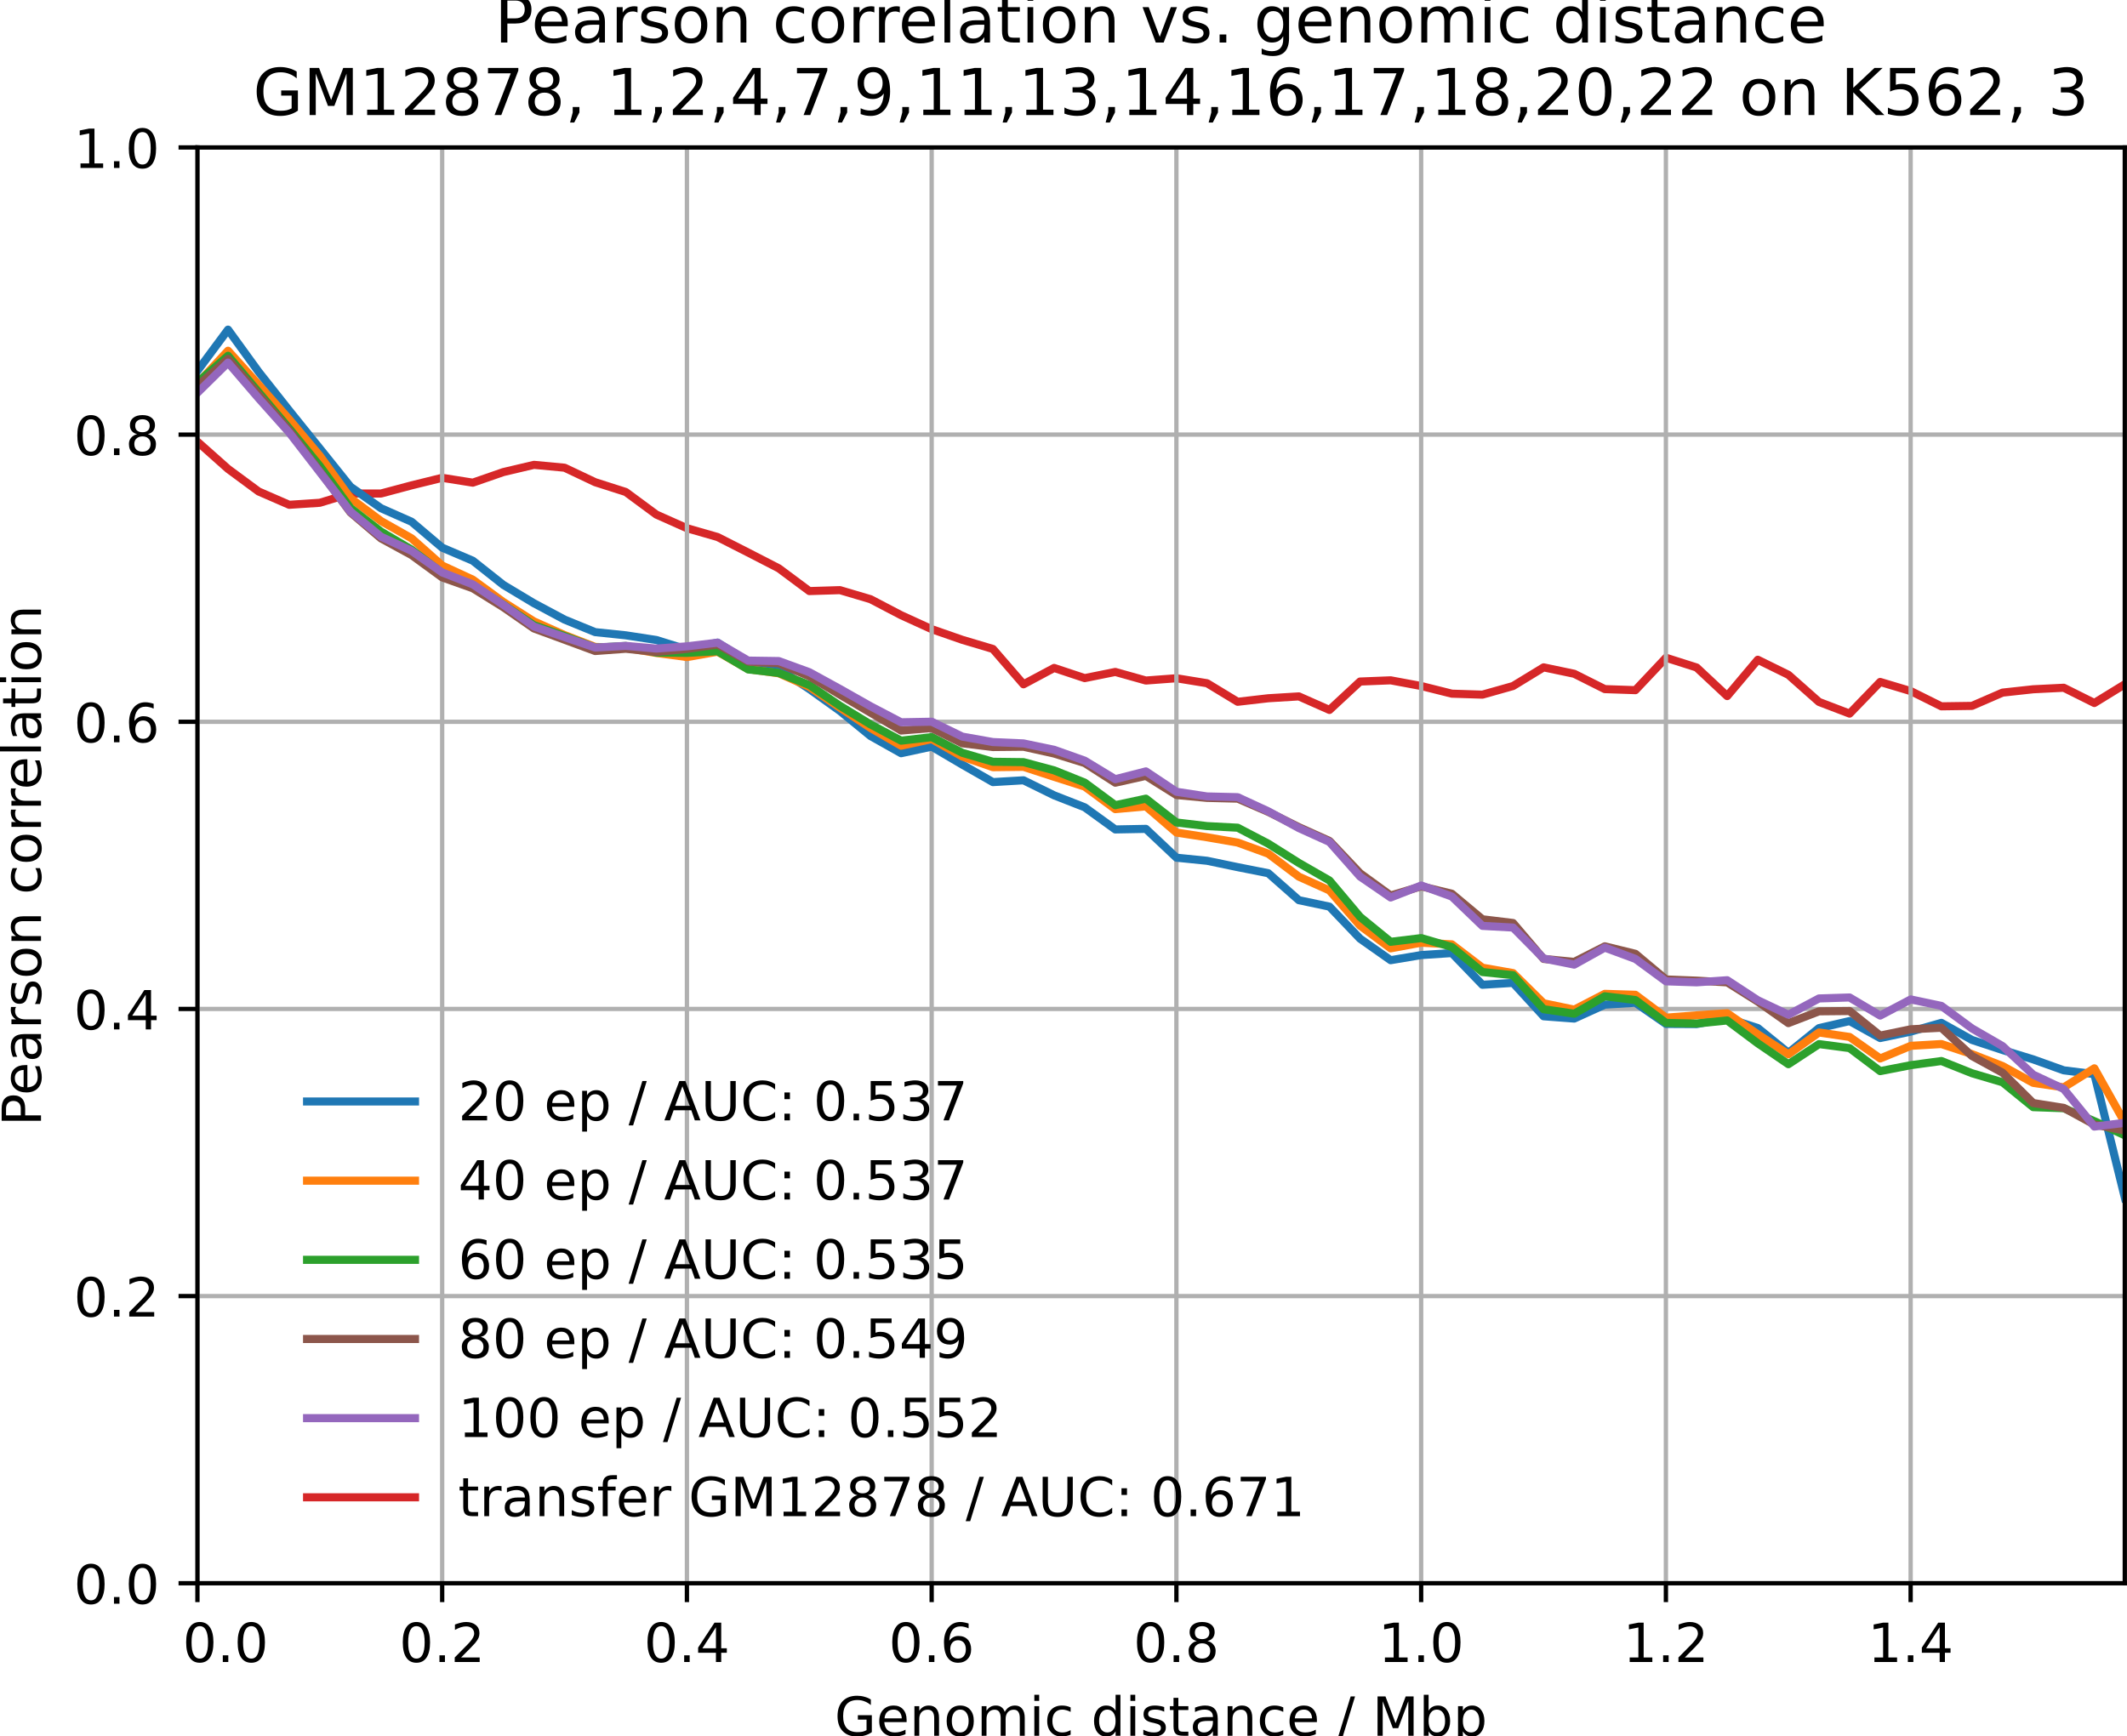
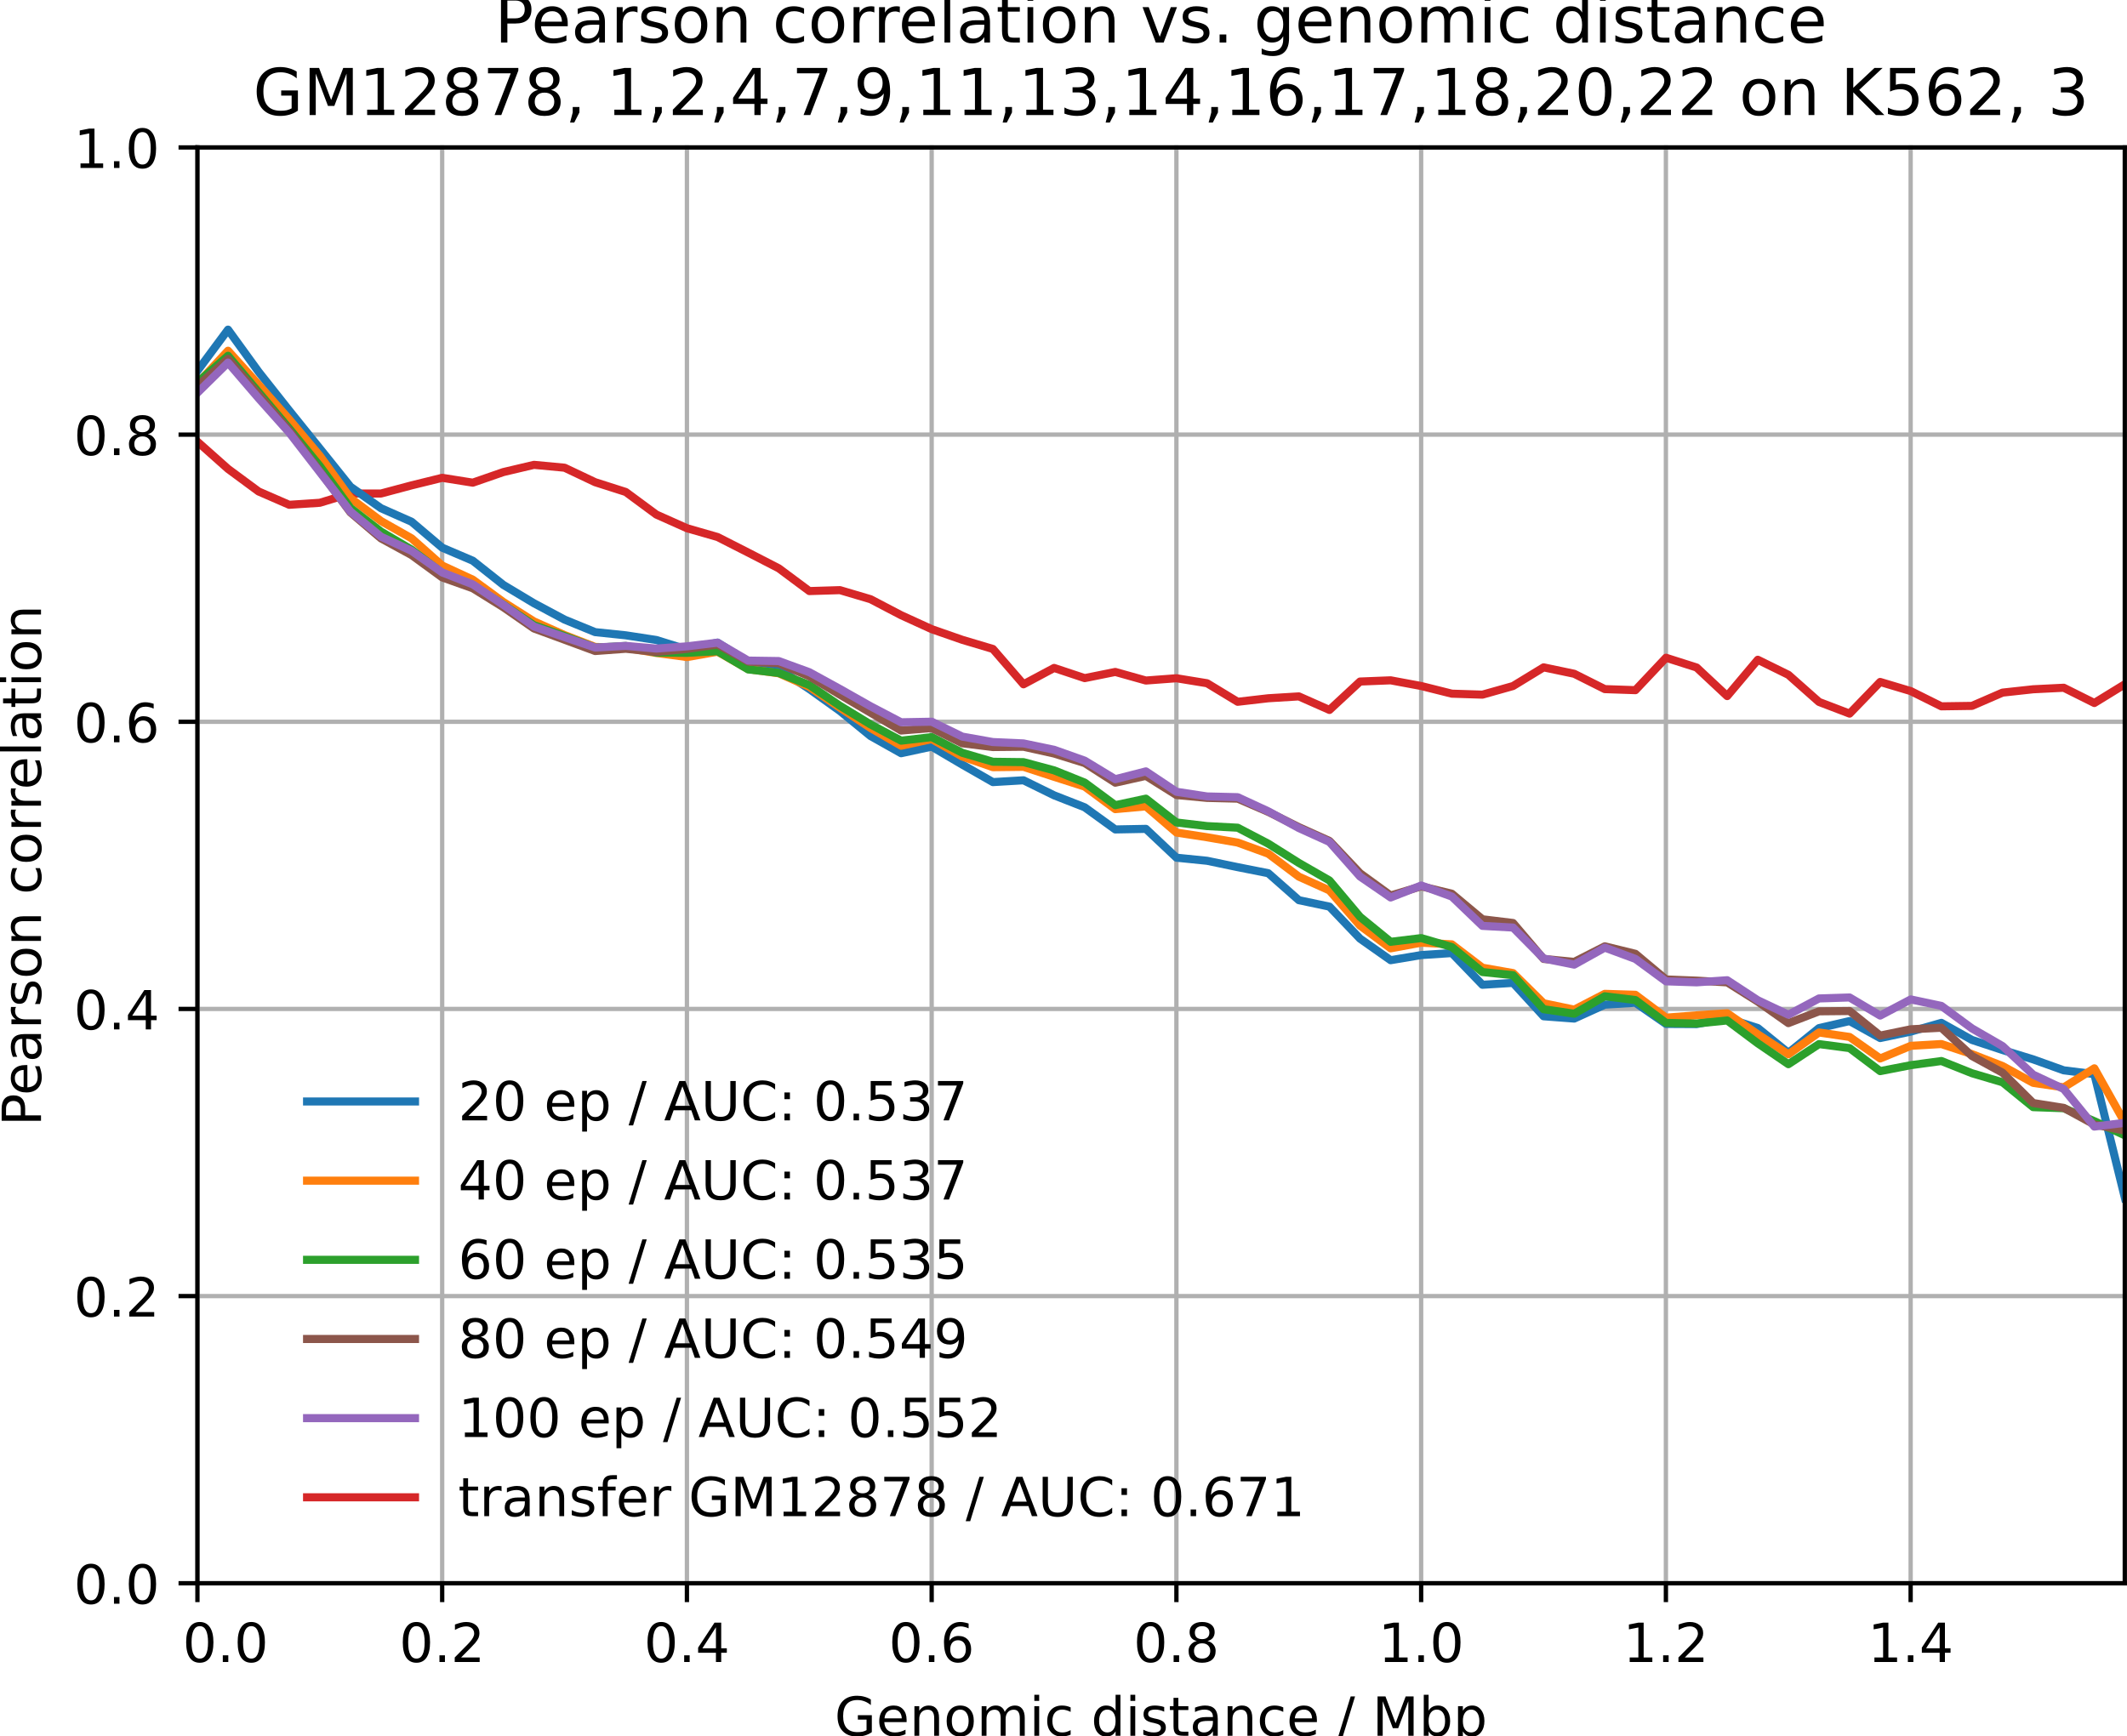
<svg xmlns="http://www.w3.org/2000/svg" version="1.1" id="svg2" xml:space="preserve" width="80mm" height="65.3mm" viewBox="0 0 302.362 246.803">
  <defs id="defs6">
    <clipPath clipPathUnits="userSpaceOnUse" id="clipPath22">
      <path d="M 57.6,38.016 H 414.72 V 304.128 H 57.6 Z" id="path20" />
    </clipPath>
    <clipPath clipPathUnits="userSpaceOnUse" id="clipPath40">
      <path d="M 57.6,38.016 H 414.72 V 304.128 H 57.6 Z" id="path38" />
    </clipPath>
    <clipPath clipPathUnits="userSpaceOnUse" id="clipPath58">
      <path d="M 57.6,38.016 H 414.72 V 304.128 H 57.6 Z" id="path56" />
    </clipPath>
    <clipPath clipPathUnits="userSpaceOnUse" id="clipPath76">
      <path d="M 57.6,38.016 H 414.72 V 304.128 H 57.6 Z" id="path74" />
    </clipPath>
    <clipPath clipPathUnits="userSpaceOnUse" id="clipPath94">
      <path d="M 57.6,38.016 H 414.72 V 304.128 H 57.6 Z" id="path92" />
    </clipPath>
    <clipPath clipPathUnits="userSpaceOnUse" id="clipPath112">
      <path d="M 57.6,38.016 H 414.72 V 304.128 H 57.6 Z" id="path110" />
    </clipPath>
    <clipPath clipPathUnits="userSpaceOnUse" id="clipPath130">
      <path d="M 57.6,38.016 H 414.72 V 304.128 H 57.6 Z" id="path128" />
    </clipPath>
    <clipPath clipPathUnits="userSpaceOnUse" id="clipPath148">
      <path d="M 57.6,38.016 H 414.72 V 304.128 H 57.6 Z" id="path146" />
    </clipPath>
    <clipPath clipPathUnits="userSpaceOnUse" id="clipPath170">
      <path d="M 57.6,38.016 H 414.72 V 304.128 H 57.6 Z" id="path168" />
    </clipPath>
    <clipPath clipPathUnits="userSpaceOnUse" id="clipPath188">
      <path d="M 57.6,38.016 H 414.72 V 304.128 H 57.6 Z" id="path186" />
    </clipPath>
    <clipPath clipPathUnits="userSpaceOnUse" id="clipPath206">
      <path d="M 57.6,38.016 H 414.72 V 304.128 H 57.6 Z" id="path204" />
    </clipPath>
    <clipPath clipPathUnits="userSpaceOnUse" id="clipPath224">
      <path d="M 57.6,38.016 H 414.72 V 304.128 H 57.6 Z" id="path222" />
    </clipPath>
    <clipPath clipPathUnits="userSpaceOnUse" id="clipPath242">
      <path d="M 57.6,38.016 H 414.72 V 304.128 H 57.6 Z" id="path240" />
    </clipPath>
    <clipPath clipPathUnits="userSpaceOnUse" id="clipPath260">
      <path d="M 57.6,38.016 H 414.72 V 304.128 H 57.6 Z" id="path258" />
    </clipPath>
    <clipPath clipPathUnits="userSpaceOnUse" id="clipPath282">
      <path d="M 57.6,38.016 H 414.72 V 304.128 H 57.6 Z" id="path280" />
    </clipPath>
    <clipPath clipPathUnits="userSpaceOnUse" id="clipPath292">
      <path d="M 57.6,38.016 H 414.72 V 304.128 H 57.6 Z" id="path290" />
    </clipPath>
    <clipPath clipPathUnits="userSpaceOnUse" id="clipPath302">
      <path d="M 57.6,38.016 H 414.72 V 304.128 H 57.6 Z" id="path300" />
    </clipPath>
    <clipPath clipPathUnits="userSpaceOnUse" id="clipPath312">
      <path d="M 57.6,38.016 H 414.72 V 304.128 H 57.6 Z" id="path310" />
    </clipPath>
    <clipPath clipPathUnits="userSpaceOnUse" id="clipPath322">
      <path d="M 57.6,38.016 H 414.72 V 304.128 H 57.6 Z" id="path320" />
    </clipPath>
    <clipPath clipPathUnits="userSpaceOnUse" id="clipPath332">
      <path d="M 57.6,38.016 H 414.72 V 304.128 H 57.6 Z" id="path330" />
    </clipPath>
  </defs>
  <g id="g10" transform="matrix(1.333333,0,0,-1.333333,-28.02396,443.5936)">
+     <path d="M 57.6,38.016 V 304.128" style="fill:none;stroke:#b0b0b0;stroke-width:0.8;stroke-linecap:square;stroke-linejoin:round;stroke-miterlimit:10;stroke-dasharray:none;stroke-opacity:1" id="path24" transform="matrix(0.5754005,0,0,0.5754005,8.924219,141.9751)" />
+     <path d="M 102.949,38.016 V 304.128" style="fill:none;stroke:#b0b0b0;stroke-width:0.8;stroke-linecap:square;stroke-linejoin:round;stroke-miterlimit:10;stroke-dasharray:none;stroke-opacity:1" id="path42" transform="matrix(0.5754005,0,0,0.5754005,8.924219,141.9751)" />
+     <path d="M 148.297,38.016 V 304.128" style="fill:none;stroke:#b0b0b0;stroke-width:0.8;stroke-linecap:square;stroke-linejoin:round;stroke-miterlimit:10;stroke-dasharray:none;stroke-opacity:1" id="path60" transform="matrix(0.5754005,0,0,0.5754005,8.924219,141.9751)" />
+     <path d="M 193.646,38.016 V 304.128" style="fill:none;stroke:#b0b0b0;stroke-width:0.8;stroke-linecap:square;stroke-linejoin:round;stroke-miterlimit:10;stroke-dasharray:none;stroke-opacity:1" id="path78" transform="matrix(0.5754005,0,0,0.5754005,8.924219,141.9751)" />
+     <path d="M 238.994,38.016 V 304.128" style="fill:none;stroke:#b0b0b0;stroke-width:0.8;stroke-linecap:square;stroke-linejoin:round;stroke-miterlimit:10;stroke-dasharray:none;stroke-opacity:1" id="path96" transform="matrix(0.5754005,0,0,0.5754005,8.924219,141.9751)" />
+     <path d="M 172.535,163.85 V 316.971" style="fill:none;stroke:#b0b0b0;stroke-width:0.46;stroke-linecap:square;stroke-linejoin:round;stroke-miterlimit:10;stroke-dasharray:none;stroke-opacity:1" id="path114" />
+     <path d="M 329.691,38.016 V 304.128" style="fill:none;stroke:#b0b0b0;stroke-width:0.8;stroke-linecap:square;stroke-linejoin:round;stroke-miterlimit:10;stroke-dasharray:none;stroke-opacity:1" id="path132" transform="matrix(0.5754005,0,0,0.5754005,8.924219,141.9751)" />
+     <path d="M 375.04,38.016 V 304.128" style="fill:none;stroke:#b0b0b0;stroke-width:0.8;stroke-linecap:square;stroke-linejoin:round;stroke-miterlimit:10;stroke-dasharray:none;stroke-opacity:1" id="path150" transform="matrix(0.5754005,0,0,0.5754005,8.924219,141.9751)" />
+     <path d="M 57.6,38.016 H 414.72" style="fill:none;stroke:#b0b0b0;stroke-width:0.8;stroke-linecap:square;stroke-linejoin:round;stroke-miterlimit:10;stroke-dasharray:none;stroke-opacity:1" id="path172" transform="matrix(0.5754005,0,0,0.5754005,8.924219,141.9751)" />
+     <path d="M 57.6,91.238 H 414.72" style="fill:none;stroke:#b0b0b0;stroke-width:0.8;stroke-linecap:square;stroke-linejoin:round;stroke-miterlimit:10;stroke-dasharray:none;stroke-opacity:1" id="path190" transform="matrix(0.5754005,0,0,0.5754005,8.924219,141.9751)" />
+     <path d="M 57.6,144.461 H 414.72" style="fill:none;stroke:#b0b0b0;stroke-width:0.8;stroke-linecap:square;stroke-linejoin:round;stroke-miterlimit:10;stroke-dasharray:none;stroke-opacity:1" id="path208" transform="matrix(0.5754005,0,0,0.5754005,8.924219,141.9751)" />
+     <path d="M 57.6,197.683 H 414.72" style="fill:none;stroke:#b0b0b0;stroke-width:0.8;stroke-linecap:square;stroke-linejoin:round;stroke-miterlimit:10;stroke-dasharray:none;stroke-opacity:1" id="path226" transform="matrix(0.5754005,0,0,0.5754005,8.924219,141.9751)" />
+     <path d="M 57.6,250.906 H 414.72" style="fill:none;stroke:#b0b0b0;stroke-width:0.8;stroke-linecap:square;stroke-linejoin:round;stroke-miterlimit:10;stroke-dasharray:none;stroke-opacity:1" id="path244" transform="matrix(0.5754005,0,0,0.5754005,8.924219,141.9751)" />
+     <path d="M 57.6,304.128 H 414.72" style="fill:none;stroke:#b0b0b0;stroke-width:0.8;stroke-linecap:square;stroke-linejoin:round;stroke-miterlimit:10;stroke-dasharray:none;stroke-opacity:1" id="path262" transform="matrix(0.5754005,0,0,0.5754005,8.924219,141.9751)" />
    <g id="g328" clip-path="url(#clipPath332)" style="stroke:#d62728;stroke-opacity:1" transform="matrix(0.5754005,0,0,0.5754005,8.924218,141.9751)">
      <path d="m 57.6,249.591 5.669,-5.039 5.669,-4.187 5.669,-2.468 5.669,0.374 5.669,1.721 5.669,-0.004 5.669,1.513 5.669,1.396 5.669,-0.898 5.669,1.966 5.669,1.337 5.669,-0.532 5.669,-2.687 5.669,-1.811 5.669,-4.186 5.669,-2.531 5.669,-1.629 5.669,-2.882 5.669,-2.918 5.669,-4.219 5.669,0.173 5.669,-1.681 5.669,-2.965 5.669,-2.59 5.669,-1.974 5.669,-1.692 5.669,-6.552 5.669,3.033 5.669,-1.886 5.669,1.145 5.669,-1.592 5.669,0.422 5.669,-0.924 5.669,-3.438 5.669,0.655 5.669,0.345 5.669,-2.511 5.669,5.266 5.669,0.224 5.669,-1.056 5.669,-1.418 5.669,-0.182 5.669,1.598 5.669,3.461 5.669,-1.19 5.669,-2.843 5.669,-0.195 5.669,6.009 5.669,-1.804 5.669,-5.301 5.669,6.732 5.669,-2.789 5.669,-5.026 5.669,-2.165 5.669,5.866 5.669,-1.695 5.669,-2.821 5.669,0.08 5.669,2.462 5.669,0.618 5.669,0.283 5.669,-2.828 5.669,3.484" style="fill:none;stroke:#d62728;stroke-width:1.5;stroke-linecap:square;stroke-linejoin:round;stroke-miterlimit:10;stroke-dasharray:none;stroke-opacity:1" id="path334" />
    </g>
    <g id="g16" transform="matrix(0.5754005,0,0,0.5754005,8.924218,141.9751)">
-       <g id="g18" clip-path="url(#clipPath22)">
-         <path d="M 57.6,38.016 V 304.128" style="fill:none;stroke:#b0b0b0;stroke-width:0.8;stroke-linecap:square;stroke-linejoin:round;stroke-miterlimit:10;stroke-dasharray:none;stroke-opacity:1" id="path24" />
-       </g>
+       <g id="g18" clip-path="url(#clipPath22)" />
    </g>
    <path d="m 42.067,163.85 v -2.014" style="fill:#000000;fill-opacity:1;fill-rule:nonzero;stroke:#000000;stroke-width:0.46;stroke-linecap:butt;stroke-linejoin:round;stroke-miterlimit:10;stroke-dasharray:none;stroke-opacity:1" id="path28" />
    <g id="g34" transform="matrix(0.5754005,0,0,0.5754005,8.924218,141.9751)">
-       <g id="g36" clip-path="url(#clipPath40)">
-         <path d="M 102.949,38.016 V 304.128" style="fill:none;stroke:#b0b0b0;stroke-width:0.8;stroke-linecap:square;stroke-linejoin:round;stroke-miterlimit:10;stroke-dasharray:none;stroke-opacity:1" id="path42" />
-       </g>
+       <g id="g36" clip-path="url(#clipPath40)" />
    </g>
    <path d="m 68.161,163.85 v -2.014" style="fill:#000000;fill-opacity:1;fill-rule:nonzero;stroke:#000000;stroke-width:0.46;stroke-linecap:butt;stroke-linejoin:round;stroke-miterlimit:10;stroke-dasharray:none;stroke-opacity:1" id="path46" />
    <g id="g52" transform="matrix(0.5754005,0,0,0.5754005,8.924218,141.9751)">
-       <g id="g54" clip-path="url(#clipPath58)">
-         <path d="M 148.297,38.016 V 304.128" style="fill:none;stroke:#b0b0b0;stroke-width:0.8;stroke-linecap:square;stroke-linejoin:round;stroke-miterlimit:10;stroke-dasharray:none;stroke-opacity:1" id="path60" />
-       </g>
+       <g id="g54" clip-path="url(#clipPath58)" />
    </g>
    <path d="m 94.254,163.85 v -2.014" style="fill:#000000;fill-opacity:1;fill-rule:nonzero;stroke:#000000;stroke-width:0.46;stroke-linecap:butt;stroke-linejoin:round;stroke-miterlimit:10;stroke-dasharray:none;stroke-opacity:1" id="path64" />
    <g id="g70" transform="matrix(0.5754005,0,0,0.5754005,8.924218,141.9751)">
-       <g id="g72" clip-path="url(#clipPath76)">
-         <path d="M 193.646,38.016 V 304.128" style="fill:none;stroke:#b0b0b0;stroke-width:0.8;stroke-linecap:square;stroke-linejoin:round;stroke-miterlimit:10;stroke-dasharray:none;stroke-opacity:1" id="path78" />
-       </g>
+       <g id="g72" clip-path="url(#clipPath76)" />
    </g>
    <path d="m 120.348,163.85 v -2.014" style="fill:#000000;fill-opacity:1;fill-rule:nonzero;stroke:#000000;stroke-width:0.46;stroke-linecap:butt;stroke-linejoin:round;stroke-miterlimit:10;stroke-dasharray:none;stroke-opacity:1" id="path82" />
    <g id="g88" transform="matrix(0.5754005,0,0,0.5754005,8.924218,141.9751)">
-       <g id="g90" clip-path="url(#clipPath94)">
-         <path d="M 238.994,38.016 V 304.128" style="fill:none;stroke:#b0b0b0;stroke-width:0.8;stroke-linecap:square;stroke-linejoin:round;stroke-miterlimit:10;stroke-dasharray:none;stroke-opacity:1" id="path96" />
-       </g>
+       <g id="g90" clip-path="url(#clipPath94)" />
    </g>
    <path d="m 146.442,163.85 v -2.014" style="fill:#000000;fill-opacity:1;fill-rule:nonzero;stroke:#000000;stroke-width:0.46;stroke-linecap:butt;stroke-linejoin:round;stroke-miterlimit:10;stroke-dasharray:none;stroke-opacity:1" id="path100" />
-     <g id="g106" transform="matrix(0.5754005,0,0,0.5754005,8.924218,141.9751)">
-       <g id="g108" clip-path="url(#clipPath112)">
-         <path d="M 284.343,38.016 V 304.128" style="fill:none;stroke:#b0b0b0;stroke-width:0.8;stroke-linecap:square;stroke-linejoin:round;stroke-miterlimit:10;stroke-dasharray:none;stroke-opacity:1" id="path114" />
-       </g>
-     </g>
    <path d="m 172.535,163.85 v -2.014" style="fill:#000000;fill-opacity:1;fill-rule:nonzero;stroke:#000000;stroke-width:0.46;stroke-linecap:butt;stroke-linejoin:round;stroke-miterlimit:10;stroke-dasharray:none;stroke-opacity:1" id="path118" />
    <g id="g124" transform="matrix(0.5754005,0,0,0.5754005,8.924218,141.9751)">
-       <g id="g126" clip-path="url(#clipPath130)">
-         <path d="M 329.691,38.016 V 304.128" style="fill:none;stroke:#b0b0b0;stroke-width:0.8;stroke-linecap:square;stroke-linejoin:round;stroke-miterlimit:10;stroke-dasharray:none;stroke-opacity:1" id="path132" />
-       </g>
+       <g id="g126" clip-path="url(#clipPath130)" />
    </g>
    <path d="m 198.629,163.85 v -2.014" style="fill:#000000;fill-opacity:1;fill-rule:nonzero;stroke:#000000;stroke-width:0.46;stroke-linecap:butt;stroke-linejoin:round;stroke-miterlimit:10;stroke-dasharray:none;stroke-opacity:1" id="path136" />
    <g id="g142" transform="matrix(0.5754005,0,0,0.5754005,8.924218,141.9751)">
-       <g id="g144" clip-path="url(#clipPath148)">
-         <path d="M 375.04,38.016 V 304.128" style="fill:none;stroke:#b0b0b0;stroke-width:0.8;stroke-linecap:square;stroke-linejoin:round;stroke-miterlimit:10;stroke-dasharray:none;stroke-opacity:1" id="path150" />
-       </g>
+       <g id="g144" clip-path="url(#clipPath148)" />
    </g>
    <path d="m 224.722,163.85 v -2.014" style="fill:#000000;fill-opacity:1;fill-rule:nonzero;stroke:#000000;stroke-width:0.46;stroke-linecap:butt;stroke-linejoin:round;stroke-miterlimit:10;stroke-dasharray:none;stroke-opacity:1" id="path154" />
    <g id="g164" transform="matrix(0.5754005,0,0,0.5754005,8.924218,141.9751)">
-       <g id="g166" clip-path="url(#clipPath170)">
-         <path d="M 57.6,38.016 H 414.72" style="fill:none;stroke:#b0b0b0;stroke-width:0.8;stroke-linecap:square;stroke-linejoin:round;stroke-miterlimit:10;stroke-dasharray:none;stroke-opacity:1" id="path172" />
-       </g>
+       <g id="g166" clip-path="url(#clipPath170)" />
    </g>
    <path d="M 42.067,163.85 H 40.053" style="fill:#000000;fill-opacity:1;fill-rule:nonzero;stroke:#000000;stroke-width:0.46;stroke-linecap:butt;stroke-linejoin:round;stroke-miterlimit:10;stroke-dasharray:none;stroke-opacity:1" id="path176" />
    <g id="g182" transform="matrix(0.5754005,0,0,0.5754005,8.924218,141.9751)">
-       <g id="g184" clip-path="url(#clipPath188)">
-         <path d="M 57.6,91.238 H 414.72" style="fill:none;stroke:#b0b0b0;stroke-width:0.8;stroke-linecap:square;stroke-linejoin:round;stroke-miterlimit:10;stroke-dasharray:none;stroke-opacity:1" id="path190" />
-       </g>
+       <g id="g184" clip-path="url(#clipPath188)" />
    </g>
    <path d="M 42.067,194.474 H 40.053" style="fill:#000000;fill-opacity:1;fill-rule:nonzero;stroke:#000000;stroke-width:0.46;stroke-linecap:butt;stroke-linejoin:round;stroke-miterlimit:10;stroke-dasharray:none;stroke-opacity:1" id="path194" />
    <g id="g200" transform="matrix(0.5754005,0,0,0.5754005,8.924218,141.9751)">
-       <g id="g202" clip-path="url(#clipPath206)">
-         <path d="M 57.6,144.461 H 414.72" style="fill:none;stroke:#b0b0b0;stroke-width:0.8;stroke-linecap:square;stroke-linejoin:round;stroke-miterlimit:10;stroke-dasharray:none;stroke-opacity:1" id="path208" />
-       </g>
+       <g id="g202" clip-path="url(#clipPath206)" />
    </g>
    <path d="M 42.067,225.098 H 40.053" style="fill:#000000;fill-opacity:1;fill-rule:nonzero;stroke:#000000;stroke-width:0.46;stroke-linecap:butt;stroke-linejoin:round;stroke-miterlimit:10;stroke-dasharray:none;stroke-opacity:1" id="path212" />
    <g id="g218" transform="matrix(0.5754005,0,0,0.5754005,8.924218,141.9751)">
-       <g id="g220" clip-path="url(#clipPath224)">
-         <path d="M 57.6,197.683 H 414.72" style="fill:none;stroke:#b0b0b0;stroke-width:0.8;stroke-linecap:square;stroke-linejoin:round;stroke-miterlimit:10;stroke-dasharray:none;stroke-opacity:1" id="path226" />
-       </g>
+       <g id="g220" clip-path="url(#clipPath224)" />
    </g>
    <path d="M 42.067,255.722 H 40.053" style="fill:#000000;fill-opacity:1;fill-rule:nonzero;stroke:#000000;stroke-width:0.46;stroke-linecap:butt;stroke-linejoin:round;stroke-miterlimit:10;stroke-dasharray:none;stroke-opacity:1" id="path230" />
    <g id="g236" transform="matrix(0.5754005,0,0,0.5754005,8.924218,141.9751)">
-       <g id="g238" clip-path="url(#clipPath242)">
-         <path d="M 57.6,250.906 H 414.72" style="fill:none;stroke:#b0b0b0;stroke-width:0.8;stroke-linecap:square;stroke-linejoin:round;stroke-miterlimit:10;stroke-dasharray:none;stroke-opacity:1" id="path244" />
-       </g>
+       <g id="g238" clip-path="url(#clipPath242)" />
    </g>
    <path d="M 42.067,286.346 H 40.053" style="fill:#000000;fill-opacity:1;fill-rule:nonzero;stroke:#000000;stroke-width:0.46;stroke-linecap:butt;stroke-linejoin:round;stroke-miterlimit:10;stroke-dasharray:none;stroke-opacity:1" id="path248" />
    <g id="g254" transform="matrix(0.5754005,0,0,0.5754005,8.924218,141.9751)">
-       <g id="g256" clip-path="url(#clipPath260)">
-         <path d="M 57.6,304.128 H 414.72" style="fill:none;stroke:#b0b0b0;stroke-width:0.8;stroke-linecap:square;stroke-linejoin:round;stroke-miterlimit:10;stroke-dasharray:none;stroke-opacity:1" id="path262" />
-       </g>
+       <g id="g256" clip-path="url(#clipPath260)" />
    </g>
    <path d="M 42.067,316.971 H 40.053" style="fill:#000000;fill-opacity:1;fill-rule:nonzero;stroke:#000000;stroke-width:0.46;stroke-linecap:butt;stroke-linejoin:round;stroke-miterlimit:10;stroke-dasharray:none;stroke-opacity:1" id="path266" />
    <g id="g278" clip-path="url(#clipPath282)" transform="matrix(0.5754005,0,0,0.5754005,8.924218,141.9751)">
      <path d="m 57.6,262.721 5.669,7.639 5.669,-7.819 5.669,-7.175 5.669,-7.042 5.669,-7.071 5.669,-3.989 5.669,-2.511 5.669,-4.802 5.669,-2.417 5.669,-4.488 5.669,-3.4 5.669,-3.03 5.669,-2.321 5.669,-0.588 5.669,-0.869 5.669,-1.762 5.669,1.281 5.669,-3.591 5.669,-1.307 5.669,-3.713 5.669,-4.059 5.669,-4.646 5.669,-3.186 5.669,1.222 5.669,-3.341 5.669,-3.236 5.669,0.337 5.669,-2.789 5.669,-2.219 5.669,-4.103 5.669,0.107 5.669,-5.342 5.669,-0.572 5.669,-1.181 5.669,-1.125 5.669,-4.998 5.669,-1.193 5.669,-5.937 5.669,-3.991 5.669,0.948 5.669,0.374 5.669,-5.878 5.669,0.352 5.669,-6.192 5.669,-0.424 5.669,2.58 5.669,0.351 5.669,-3.925 5.669,-0.03 5.669,1.1 5.669,-1.831 5.669,-4.598 5.669,4.583 5.669,1.308 5.669,-3.148 5.669,1.194 5.669,1.621 5.669,-3.164 5.669,-1.87 5.669,-1.733 5.669,-2.031 5.669,-0.713 5.669,-22.963" style="fill:none;stroke:#1f77b4;stroke-width:1.5;stroke-linecap:square;stroke-linejoin:round;stroke-miterlimit:10;stroke-dasharray:none;stroke-opacity:1" id="path284" />
    </g>
    <g id="g288" clip-path="url(#clipPath292)" transform="matrix(0.5754005,0,0,0.5754005,8.924218,141.9751)">
      <path d="m 57.6,260.347 5.669,6.104 5.669,-6.294 5.669,-6.438 5.669,-6.746 5.669,-7.838 5.669,-4.246 5.669,-3.211 5.669,-5.037 5.669,-2.619 5.669,-4.147 5.669,-3.593 5.669,-2.533 5.669,-2.197 5.669,-0.153 5.669,-0.966 5.669,-0.761 5.669,0.996 5.669,-3.218 5.669,-0.783 5.669,-2.516 5.669,-3.858 5.669,-3.758 5.669,-3.292 5.669,1.232 5.669,-3.238 5.669,-1.972 5.669,0.066 5.669,-1.85 5.669,-1.81 5.669,-4.18 5.669,0.514 5.669,-4.857 5.669,-0.871 5.669,-0.983 5.669,-2.061 5.669,-4.259 5.669,-2.549 5.669,-6.521 5.669,-4.215 5.669,1.05 5.669,-0.307 5.669,-4.331 5.669,-0.995 5.669,-5.595 5.669,-1.184 5.669,2.93 5.669,-0.176 5.669,-4.24 5.669,0.438 5.669,0.382 5.669,-3.903 5.669,-3.706 5.669,4.042 5.669,-0.827 5.669,-3.988 5.669,2.341 5.669,0.333 5.669,-1.871 5.669,-2.203 5.669,-3.122 5.669,-0.829 5.669,3.525 5.669,-10.111" style="fill:none;stroke:#ff7f0e;stroke-width:1.5;stroke-linecap:square;stroke-linejoin:round;stroke-miterlimit:10;stroke-dasharray:none;stroke-opacity:1" id="path294" />
    </g>
    <g id="g298" clip-path="url(#clipPath302)" transform="matrix(0.5754005,0,0,0.5754005,8.924218,141.9751)">
      <path d="m 57.6,260.578 5.669,4.938 5.669,-6.761 5.669,-6.723 5.669,-6.951 5.669,-7.782 5.669,-4.368 5.669,-3.35 5.669,-4.334 5.669,-2.282 5.669,-3.575 5.669,-3.807 5.669,-2.017 5.669,-2.15 5.669,0.317 5.669,-1.235 5.669,-0.045 5.669,0.306 5.669,-3.375 5.669,-0.659 5.669,-2.24 5.669,-3.841 5.669,-3.455 5.669,-3.011 5.669,0.662 5.669,-2.915 5.669,-1.656 5.669,-0.068 5.669,-1.522 5.669,-2.271 5.669,-4.187 5.669,1.21 5.669,-4.415 5.669,-0.669 5.669,-0.298 5.669,-2.963 5.669,-3.567 5.669,-3.254 5.669,-6.741 5.669,-4.623 5.669,0.688 5.669,-1.651 5.669,-4.642 5.669,-0.574 5.669,-6.313 5.669,-0.836 5.669,3.233 5.669,-0.701 5.669,-4.234 5.669,-0.123 5.669,0.574 5.669,-4.236 5.669,-3.868 5.669,3.726 5.669,-0.746 5.669,-4.265 5.669,1.103 5.669,0.77 5.669,-2.262 5.669,-1.68 5.669,-4.606 5.669,-0.199 5.669,-2.406 5.669,-2.623" style="fill:none;stroke:#2ca02c;stroke-width:1.5;stroke-linecap:square;stroke-linejoin:round;stroke-miterlimit:10;stroke-dasharray:none;stroke-opacity:1" id="path304" />
    </g>
    <g id="g308" clip-path="url(#clipPath312)" style="stroke:#8c564b;stroke-opacity:1" transform="matrix(0.5754005,0,0,0.5754005,8.924218,141.9751)">
      <path d="m 57.6,259.904 5.669,5.043 5.669,-6.629 5.669,-6.651 5.669,-7.527 5.669,-7.646 5.669,-4.823 5.669,-3.092 5.669,-4.138 5.669,-2.018 5.669,-3.521 5.669,-3.931 5.669,-2.082 5.669,-2.094 5.669,0.418 5.669,-0.599 5.669,0.571 5.669,0.829 5.669,-3.167 5.669,-0.342 5.669,-2.391 5.669,-3.41 5.669,-3.333 5.669,-3.315 5.669,0.464 5.669,-2.827 5.669,-0.694 5.669,0.056 5.669,-1.259 5.669,-1.764 5.669,-3.641 5.669,1.265 5.669,-3.554 5.669,-0.529 5.669,-0.137 5.669,-2.456 5.669,-2.829 5.669,-2.555 5.669,-5.989 5.669,-4.125 5.669,1.705 5.669,-1.372 5.669,-4.738 5.669,-0.688 5.669,-6.662 5.669,-0.546 5.669,2.883 5.669,-1.387 5.669,-4.751 5.669,-0.222 5.669,-0.321 5.669,-3.564 5.669,-3.989 5.669,2.188 5.669,0.056 5.669,-4.555 5.669,1.168 5.669,0.287 5.669,-5.238 5.669,-3.098 5.669,-5.618 5.669,-0.898 5.669,-3.093 5.669,-1.131" style="fill:none;stroke:#8c564b;stroke-width:1.5;stroke-linecap:square;stroke-linejoin:round;stroke-miterlimit:10;stroke-dasharray:none;stroke-opacity:1" id="path314" />
    </g>
    <g id="g318" clip-path="url(#clipPath322)" transform="matrix(0.5754005,0,0,0.5754005,8.924218,141.9751)">
      <path d="m 57.6,258.666 5.669,5.586 5.669,-6.606 5.669,-6.357 5.669,-7.326 5.669,-7.321 5.669,-4.657 5.669,-2.629 5.669,-4 5.669,-2.206 5.669,-3.794 5.669,-4.018 5.669,-1.968 5.669,-1.93 5.669,0.309 5.669,-0.499 5.669,0.412 5.669,0.679 5.669,-3.32 5.669,-0.084 5.669,-2.069 5.669,-3.108 5.669,-3.204 5.669,-2.967 5.669,0.104 5.669,-2.764 5.669,-1.006 5.669,-0.254 5.669,-1.179 5.669,-2.013 5.669,-3.439 5.669,1.45 5.669,-3.782 5.669,-0.864 5.669,-0.135 5.669,-2.623 5.669,-3.104 5.669,-2.569 5.669,-6.41 5.669,-3.884 5.669,2.22 5.669,-2.045 5.669,-5.438 5.669,-0.312 5.669,-5.732 5.669,-1.139 5.669,3.152 5.669,-2.092 5.669,-4.156 5.669,-0.186 5.669,0.392 5.669,-3.711 5.669,-2.682 5.669,3.014 5.669,0.182 5.669,-3.356 5.669,2.994 5.669,-1.2 5.669,-4.173 5.669,-3.279 5.669,-5.295 5.669,-2.653 5.669,-6.965 5.669,0.701" style="fill:none;stroke:#9467bd;stroke-width:1.5;stroke-linecap:square;stroke-linejoin:round;stroke-miterlimit:10;stroke-dasharray:none;stroke-opacity:1" id="path324" />
    </g>
    <path d="m 42.067,163.85 v 153.121" style="fill:none;stroke:#000000;stroke-width:0.46;stroke-linecap:square;stroke-linejoin:miter;stroke-miterlimit:10;stroke-dasharray:none;stroke-opacity:1" id="path338" />
    <path d="m 247.554,163.85 v 153.121" style="fill:none;stroke:#000000;stroke-width:0.46;stroke-linecap:square;stroke-linejoin:miter;stroke-miterlimit:10;stroke-dasharray:none;stroke-opacity:1" id="path340" />
    <path d="M 42.067,163.85 H 247.554" style="fill:none;stroke:#000000;stroke-width:0.46;stroke-linecap:square;stroke-linejoin:miter;stroke-miterlimit:10;stroke-dasharray:none;stroke-opacity:1" id="path342" />
    <path d="M 42.067,316.971 H 247.554" style="fill:none;stroke:#000000;stroke-width:0.46;stroke-linecap:square;stroke-linejoin:miter;stroke-miterlimit:10;stroke-dasharray:none;stroke-opacity:1" id="path344" />
    <path d="m 53.756,215.227 h 11.508" style="fill:none;stroke:#1f77b4;stroke-width:0.863;stroke-linecap:square;stroke-linejoin:round;stroke-miterlimit:10;stroke-dasharray:none;stroke-opacity:1" id="path354" />
    <path d="m 53.756,206.784 h 11.508" style="fill:none;stroke:#ff7f0e;stroke-width:0.863;stroke-linecap:square;stroke-linejoin:round;stroke-miterlimit:10;stroke-dasharray:none;stroke-opacity:1" id="path360" />
    <path d="m 53.756,198.342 h 11.508" style="fill:none;stroke:#2ca02c;stroke-width:0.863;stroke-linecap:square;stroke-linejoin:round;stroke-miterlimit:10;stroke-dasharray:none;stroke-opacity:1" id="path366" />
    <path d="m 53.756,189.9 h 11.508" style="fill:none;stroke:#8c564b;stroke-width:0.863;stroke-linecap:square;stroke-linejoin:round;stroke-miterlimit:10;stroke-dasharray:none;stroke-opacity:1" id="path372" />
    <path d="m 53.756,181.458 h 11.508" style="fill:none;stroke:#9467bd;stroke-width:0.863;stroke-linecap:square;stroke-linejoin:round;stroke-miterlimit:10;stroke-dasharray:none;stroke-opacity:1" id="path378" />
    <path d="m 53.756,173.015 h 11.508" style="fill:none;stroke:#d62728;stroke-width:0.863;stroke-linecap:square;stroke-linejoin:round;stroke-miterlimit:10;stroke-dasharray:none;stroke-opacity:1" id="path384" />
  </g>
  <g id="layer1" style="display:inline">
    <text style="font-variant:normal;font-weight:normal;font-size:7.672px;font-family:'DejaVu Sans';-inkscape-font-specification:DejaVuSans;writing-mode:lr-tb;fill:#000000;fill-opacity:1;fill-rule:nonzero;stroke:none;stroke-width:0.767" id="text32" x="25.964" y="236.324">
      <tspan x="25.964 30.844 33.283" y="236.324" id="tspan30" style="stroke-width:0.767">0.0</tspan>
    </text>
    <text style="font-variant:normal;font-weight:normal;font-size:7.672px;font-family:'DejaVu Sans';-inkscape-font-specification:DejaVuSans;writing-mode:lr-tb;fill:#000000;fill-opacity:1;fill-rule:nonzero;stroke:none;stroke-width:0.767" id="text50" x="56.756" y="236.324">
      <tspan x="56.756 61.635 64.075" y="236.324" id="tspan48" style="stroke-width:0.767">0.2</tspan>
    </text>
    <text style="font-variant:normal;font-weight:normal;font-size:7.672px;font-family:'DejaVu Sans';-inkscape-font-specification:DejaVuSans;writing-mode:lr-tb;fill:#000000;fill-opacity:1;fill-rule:nonzero;stroke:none;stroke-width:0.767" id="text68" x="91.547" y="236.324">
      <tspan x="91.547 96.426 98.866" y="236.324" id="tspan66" style="stroke-width:0.767">0.4</tspan>
    </text>
    <text style="font-variant:normal;font-weight:normal;font-size:7.672px;font-family:'DejaVu Sans';-inkscape-font-specification:DejaVuSans;writing-mode:lr-tb;fill:#000000;fill-opacity:1;fill-rule:nonzero;stroke:none;stroke-width:0.767" id="text86" x="126.338" y="236.324">
      <tspan x="126.338 131.218 133.658" y="236.324" id="tspan84" style="stroke-width:0.767">0.6</tspan>
    </text>
    <text style="font-variant:normal;font-weight:normal;font-size:7.672px;font-family:'DejaVu Sans';-inkscape-font-specification:DejaVuSans;writing-mode:lr-tb;fill:#000000;fill-opacity:1;fill-rule:nonzero;stroke:none;stroke-width:0.767" id="text104" x="161.13" y="236.324">
      <tspan x="161.13 166.009 168.449" y="236.324" id="tspan102" style="stroke-width:0.767">0.8</tspan>
    </text>
    <text style="font-variant:normal;font-weight:normal;font-size:7.672px;font-family:'DejaVu Sans';-inkscape-font-specification:DejaVuSans;writing-mode:lr-tb;fill:#000000;fill-opacity:1;fill-rule:nonzero;stroke:none;stroke-width:0.767" id="text122" x="195.921" y="236.324">
      <tspan x="195.921 200.801 203.24" y="236.324" id="tspan120" style="stroke-width:0.767">1.0</tspan>
    </text>
    <text style="font-variant:normal;font-weight:normal;font-size:7.672px;font-family:'DejaVu Sans';-inkscape-font-specification:DejaVuSans;writing-mode:lr-tb;fill:#000000;fill-opacity:1;fill-rule:nonzero;stroke:none;stroke-width:0.767" id="text140" x="230.713" y="236.324">
      <tspan x="230.713 235.592 238.032" y="236.324" id="tspan138" style="stroke-width:0.767">1.2</tspan>
    </text>
    <text style="font-variant:normal;font-weight:normal;font-size:7.672px;font-family:'DejaVu Sans';-inkscape-font-specification:DejaVuSans;writing-mode:lr-tb;fill:#000000;fill-opacity:1;fill-rule:nonzero;stroke:none;stroke-width:0.767" id="text158" x="265.504" y="236.324">
      <tspan x="265.504 270.384 272.823" y="236.324" id="tspan156" style="stroke-width:0.767">1.4</tspan>
    </text>
    <text style="font-variant:normal;font-weight:normal;font-size:7.672px;font-family:'DejaVu Sans';-inkscape-font-specification:DejaVuSans;writing-mode:lr-tb;fill:#000000;fill-opacity:1;fill-rule:nonzero;stroke:none;stroke-width:0.767" id="text162" x="118.623" y="246.813">
      <tspan x="118.623 124.569 129.288 134.152 138.847 146.319 148.452 152.672 155.112 159.983 162.116 166.113 169.121 173.824 178.688 182.907 187.626 190.065 192.651 195.09 201.711 206.583" y="246.813" id="tspan160" style="stroke-width:0.767">Genomic distance / Mbp</tspan>
    </text>
    <text style="font-variant:normal;font-weight:normal;font-size:7.672px;font-family:'DejaVu Sans';-inkscape-font-specification:DejaVuSans;writing-mode:lr-tb;fill:#000000;fill-opacity:1;fill-rule:nonzero;stroke:none;stroke-width:0.767" id="text180" x="10.492" y="228.041">
      <tspan x="10.492 15.371 17.811" y="228.041" id="tspan178" style="stroke-width:0.767">0.0</tspan>
    </text>
    <text style="font-variant:normal;font-weight:normal;font-size:7.672px;font-family:'DejaVu Sans';-inkscape-font-specification:DejaVuSans;writing-mode:lr-tb;fill:#000000;fill-opacity:1;fill-rule:nonzero;stroke:none;stroke-width:0.767" id="text198" x="10.492" y="187.208">
      <tspan x="10.492 15.371 17.811" y="187.208" id="tspan196" style="stroke-width:0.767">0.2</tspan>
    </text>
    <text style="font-variant:normal;font-weight:normal;font-size:7.672px;font-family:'DejaVu Sans';-inkscape-font-specification:DejaVuSans;writing-mode:lr-tb;fill:#000000;fill-opacity:1;fill-rule:nonzero;stroke:none;stroke-width:0.767" id="text216" x="10.492" y="146.376">
      <tspan x="10.492 15.371 17.811" y="146.376" id="tspan214" style="stroke-width:0.767">0.4</tspan>
    </text>
    <text style="font-variant:normal;font-weight:normal;font-size:7.672px;font-family:'DejaVu Sans';-inkscape-font-specification:DejaVuSans;writing-mode:lr-tb;fill:#000000;fill-opacity:1;fill-rule:nonzero;stroke:none;stroke-width:0.767" id="text234" x="10.492" y="105.544">
      <tspan x="10.492 15.371 17.811" y="105.544" id="tspan232" style="stroke-width:0.767">0.6</tspan>
    </text>
    <text style="font-variant:normal;font-weight:normal;font-size:7.672px;font-family:'DejaVu Sans';-inkscape-font-specification:DejaVuSans;writing-mode:lr-tb;fill:#000000;fill-opacity:1;fill-rule:nonzero;stroke:none;stroke-width:0.767" id="text252" x="10.492" y="64.711">
      <tspan x="10.492 15.371 17.811" y="64.711" id="tspan250" style="stroke-width:0.767">0.8</tspan>
    </text>
    <text style="font-variant:normal;font-weight:normal;font-size:7.672px;font-family:'DejaVu Sans';-inkscape-font-specification:DejaVuSans;writing-mode:lr-tb;fill:#000000;fill-opacity:1;fill-rule:nonzero;stroke:none;stroke-width:0.767" id="text270" x="10.492" y="23.879">
      <tspan x="10.492 15.371 17.811" y="23.879" id="tspan268" style="stroke-width:0.767">1.0</tspan>
    </text>
    <text transform="rotate(-90)" style="font-variant:normal;font-weight:normal;font-size:7.672px;font-family:'DejaVu Sans';-inkscape-font-specification:DejaVuSans;writing-mode:lr-tb;fill:#000000;fill-opacity:1;fill-rule:nonzero;stroke:none;stroke-width:0.767" id="text274" x="-160.112" y="5.829">
      <tspan x="-160.112 -155.486 -150.768 -146.065 -142.912 -138.915 -134.219 -129.355 -126.915 -122.696 -118.001 -114.847 -111.694 -106.976 -104.843 -100.14 -97.133 -95 -90.305" y="5.829" id="tspan272" style="stroke-width:0.767">Pearson correlation</tspan>
    </text>
    <text style="font-variant:normal;font-weight:normal;font-size:9.206px;font-family:'DejaVu Sans';-inkscape-font-specification:DejaVuSans;writing-mode:lr-tb;fill:#000000;fill-opacity:1;fill-rule:nonzero;stroke:none;stroke-width:0.767" id="text348" x="70.314" y="6.044">
      <tspan x="70.314 75.865 81.527 87.171 90.955 95.751 101.385 107.222 110.15 115.213 120.848 124.632 128.415 134.077 136.637 142.28 145.889 148.449 154.083 159.92 162.847 168.298 173.094 176.022 178.949 184.796 190.457 196.294 201.929 210.896 213.455 218.519 221.446 227.292 229.852 234.648 238.257 243.901 249.738 254.801" y="6.044" id="tspan346" style="stroke-width:0.767">Pearson correlation vs. genomic distance</tspan>
    </text>
    <text style="font-variant:normal;font-weight:normal;font-size:9.206px;font-family:'DejaVu Sans';-inkscape-font-specification:DejaVuSans;writing-mode:lr-tb;fill:#000000;fill-opacity:1;fill-rule:nonzero;stroke:none;stroke-width:0.767" id="text352" x="35.972" y="16.363">
      <tspan x="35.972 43.107 51.052 56.908 62.763 68.618 74.473 80.329 83.256 86.184 92.039 94.967 100.822 103.75 109.605 112.533 118.388 121.316 127.171 130.099 135.954 141.809 144.737 150.592 156.447 159.375 165.23 171.086 174.013 179.868 185.724 188.651 194.507 200.362 203.29 209.145 215 217.928 223.783 229.638 232.566 238.421 244.276 247.204 252.838 258.675 261.603 267.642 273.498 279.353 285.208 288.136 291.063" y="16.363" id="tspan350" style="stroke-width:0.767">GM12878, 1,2,4,7,9,11,13,14,16,17,18,20,22 on K562, 3</tspan>
    </text>
    <text style="font-variant:normal;font-weight:normal;font-size:7.672px;font-family:'DejaVu Sans';-inkscape-font-specification:DejaVuSans;writing-mode:lr-tb;fill:#000000;fill-opacity:1;fill-rule:nonzero;stroke:none;stroke-width:0.767" id="text358" x="65.132" y="159.31">
      <tspan x="65.132 70.012 74.891 77.331 82.049 86.921 89.361 91.946 94.386 99.633 105.249 110.604 113.19 115.63 120.509 122.949 127.828 132.707" y="159.31" id="tspan356" style="stroke-width:0.767">20 ep / AUC: 0.537</tspan>
    </text>
    <text style="font-variant:normal;font-weight:normal;font-size:7.672px;font-family:'DejaVu Sans';-inkscape-font-specification:DejaVuSans;writing-mode:lr-tb;fill:#000000;fill-opacity:1;fill-rule:nonzero;stroke:none;stroke-width:0.767" id="text364" x="65.132" y="170.566">
      <tspan x="65.132 70.012 74.891 77.331 82.049 86.921 89.361 91.946 94.386 99.633 105.249 110.604 113.19 115.63 120.509 122.949 127.828 132.707" y="170.566" id="tspan362" style="stroke-width:0.767">40 ep / AUC: 0.537</tspan>
    </text>
    <text style="font-variant:normal;font-weight:normal;font-size:7.672px;font-family:'DejaVu Sans';-inkscape-font-specification:DejaVuSans;writing-mode:lr-tb;fill:#000000;fill-opacity:1;fill-rule:nonzero;stroke:none;stroke-width:0.767" id="text370" x="65.132" y="181.823">
      <tspan x="65.132 70.012 74.891 77.331 82.049 86.921 89.361 91.946 94.386 99.633 105.249 110.604 113.19 115.63 120.509 122.949 127.828 132.707" y="181.823" id="tspan368" style="stroke-width:0.767">60 ep / AUC: 0.535</tspan>
    </text>
    <text style="font-variant:normal;font-weight:normal;font-size:7.672px;font-family:'DejaVu Sans';-inkscape-font-specification:DejaVuSans;writing-mode:lr-tb;fill:#000000;fill-opacity:1;fill-rule:nonzero;stroke:none;stroke-width:0.767" id="text376" x="65.132" y="193.079">
      <tspan x="65.132 70.012 74.891 77.331 82.049 86.921 89.361 91.946 94.386 99.633 105.249 110.604 113.19 115.63 120.509 122.949 127.828 132.707" y="193.079" id="tspan374" style="stroke-width:0.767">80 ep / AUC: 0.549</tspan>
    </text>
    <text style="font-variant:normal;font-weight:normal;font-size:7.672px;font-family:'DejaVu Sans';-inkscape-font-specification:DejaVuSans;writing-mode:lr-tb;fill:#000000;fill-opacity:1;fill-rule:nonzero;stroke:none;stroke-width:0.767" id="text382" x="65.132" y="204.335">
      <tspan x="65.132 70.012 74.891 79.771 82.21 86.929 91.8 94.24 96.825 99.265 104.513 110.129 115.484 118.069 120.509 125.388 127.828 132.707 137.587" y="204.335" id="tspan380" style="stroke-width:0.767">100 ep / AUC: 0.552</tspan>
    </text>
    <text style="font-variant:normal;font-weight:normal;font-size:7.672px;font-family:'DejaVu Sans';-inkscape-font-specification:DejaVuSans;writing-mode:lr-tb;fill:#000000;fill-opacity:1;fill-rule:nonzero;stroke:none;stroke-width:0.767" id="text388" x="65.132" y="215.591">
      <tspan x="65.132 68.14 71.293 75.996 80.86 84.857 87.558 92.276 95.429 97.869 103.815 110.436 115.315 120.194 125.074 129.953 134.833 137.272 139.858 142.297 147.545 153.161 158.516 161.102 163.541 168.421 170.86 175.74 180.619" y="215.591" id="tspan386" style="stroke-width:0.767">transfer GM12878 / AUC: 0.671</tspan>
    </text>
  </g>
</svg>
